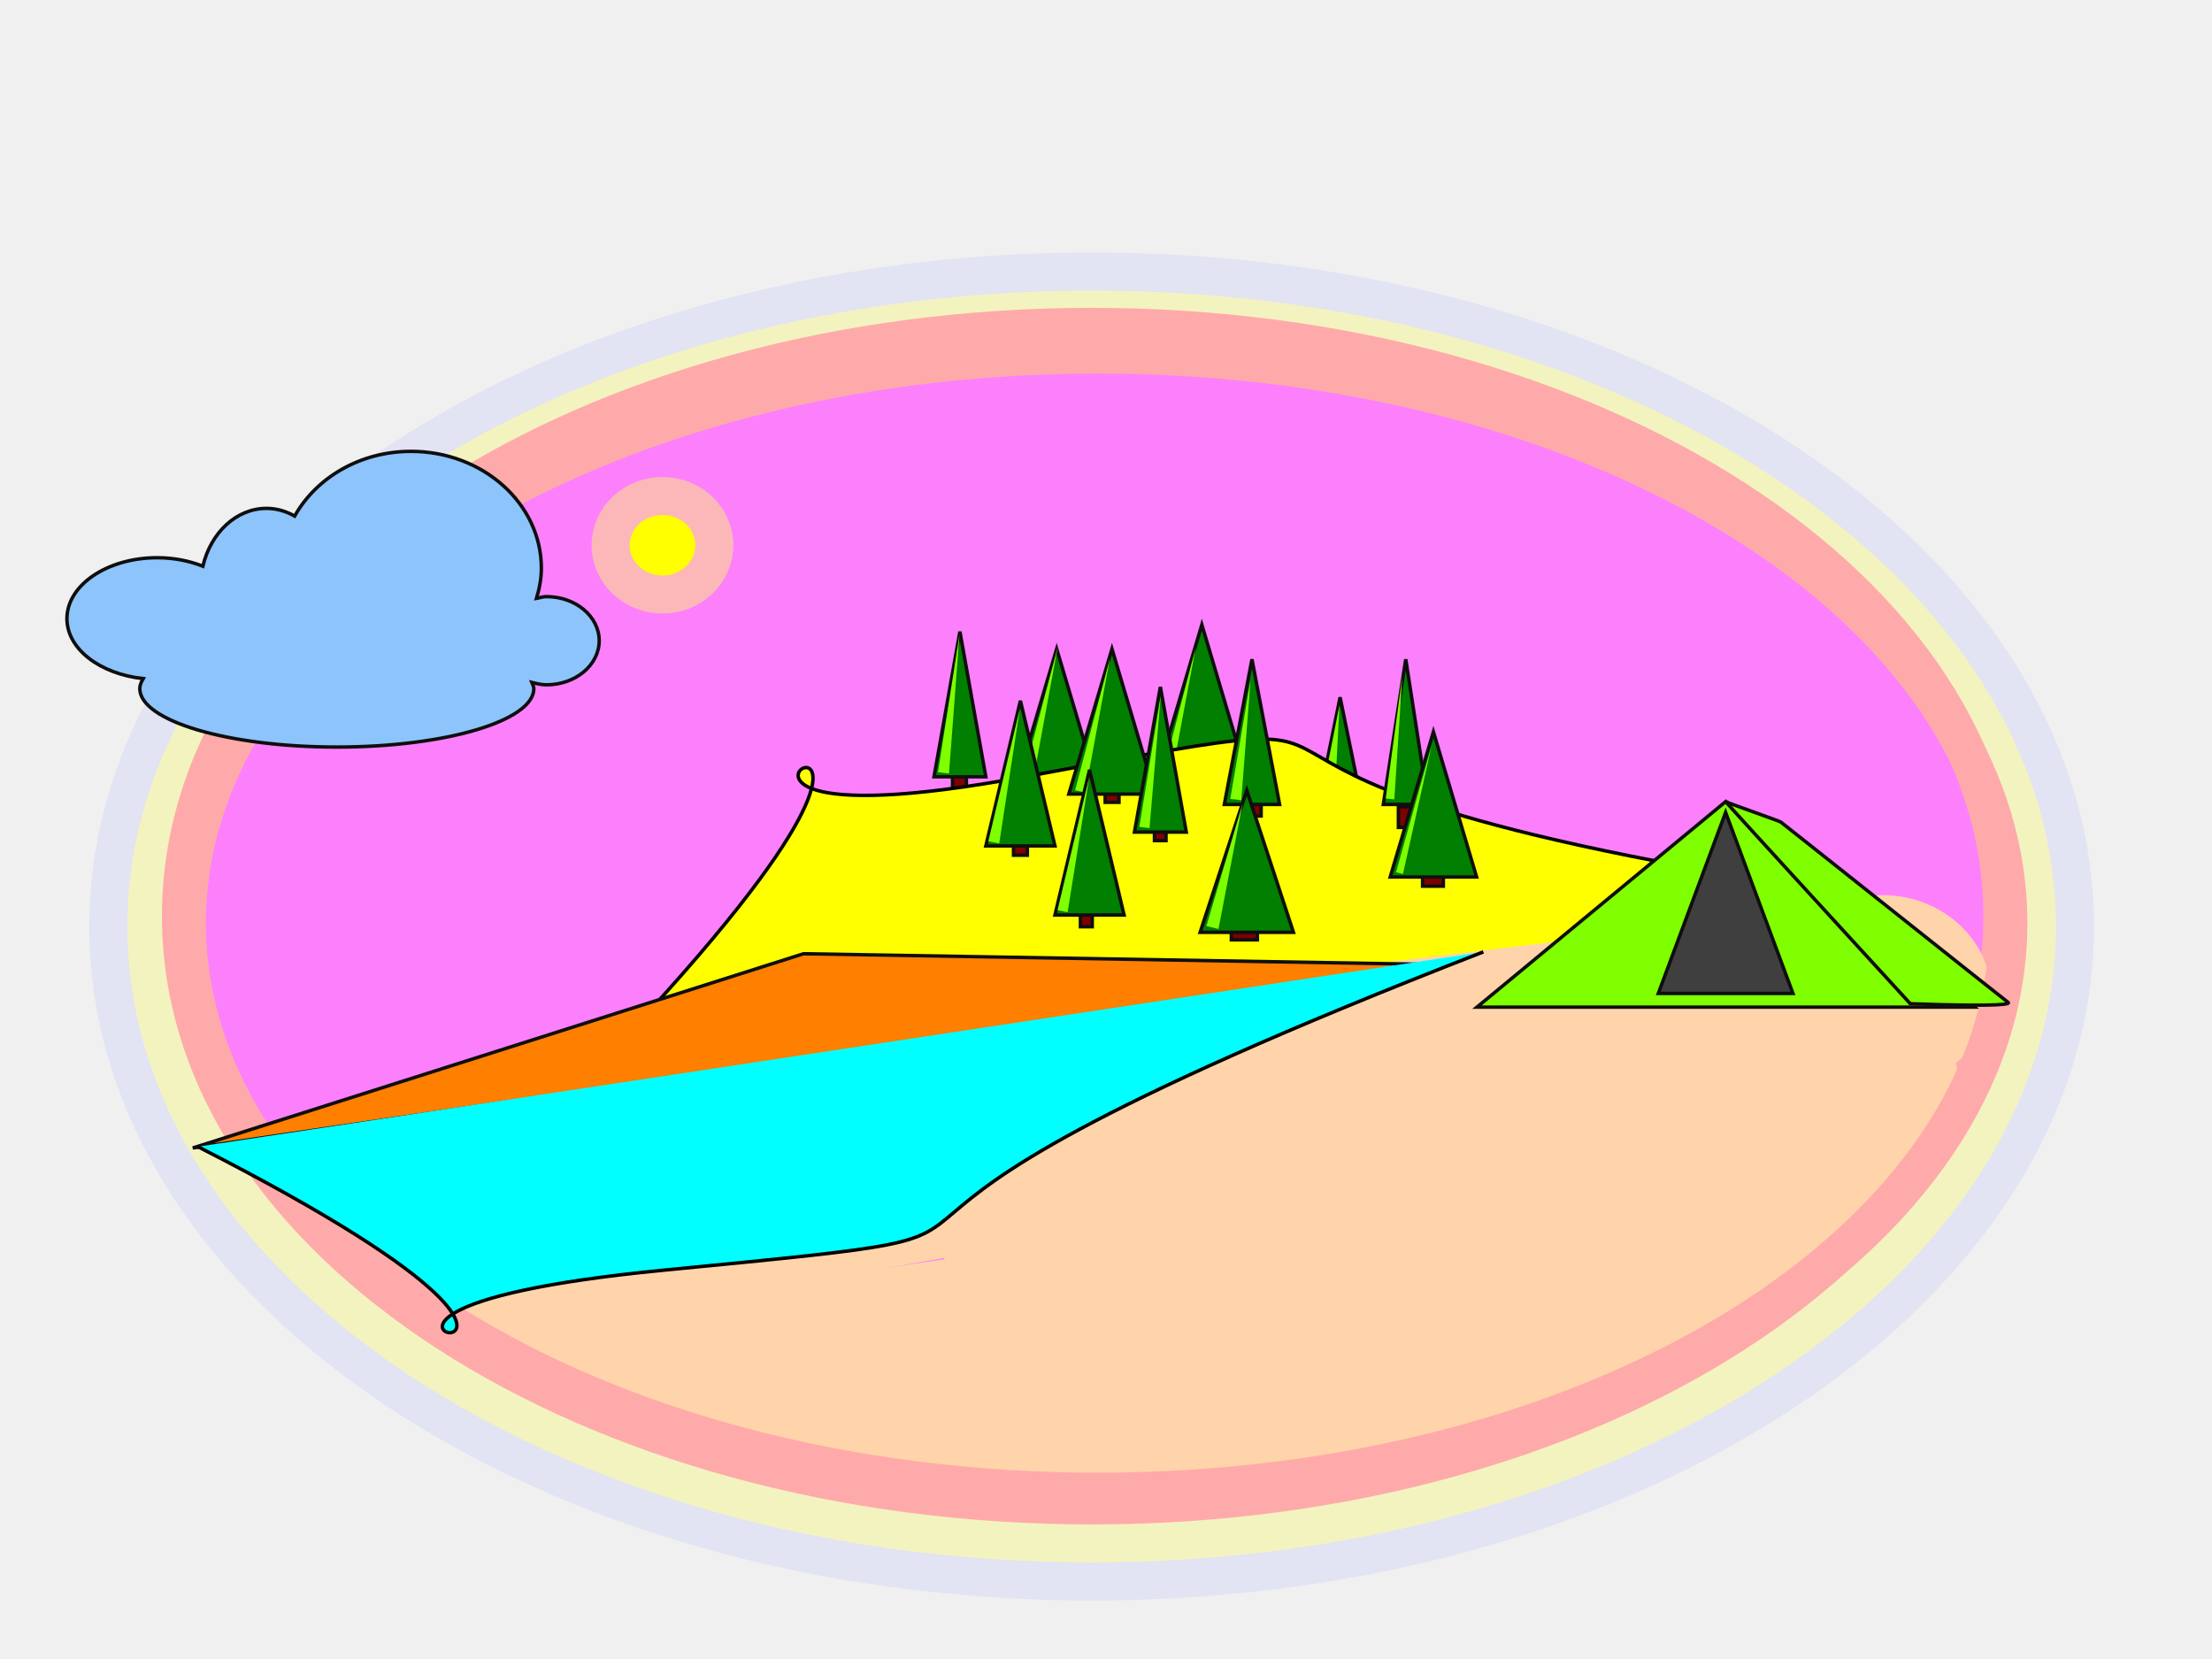
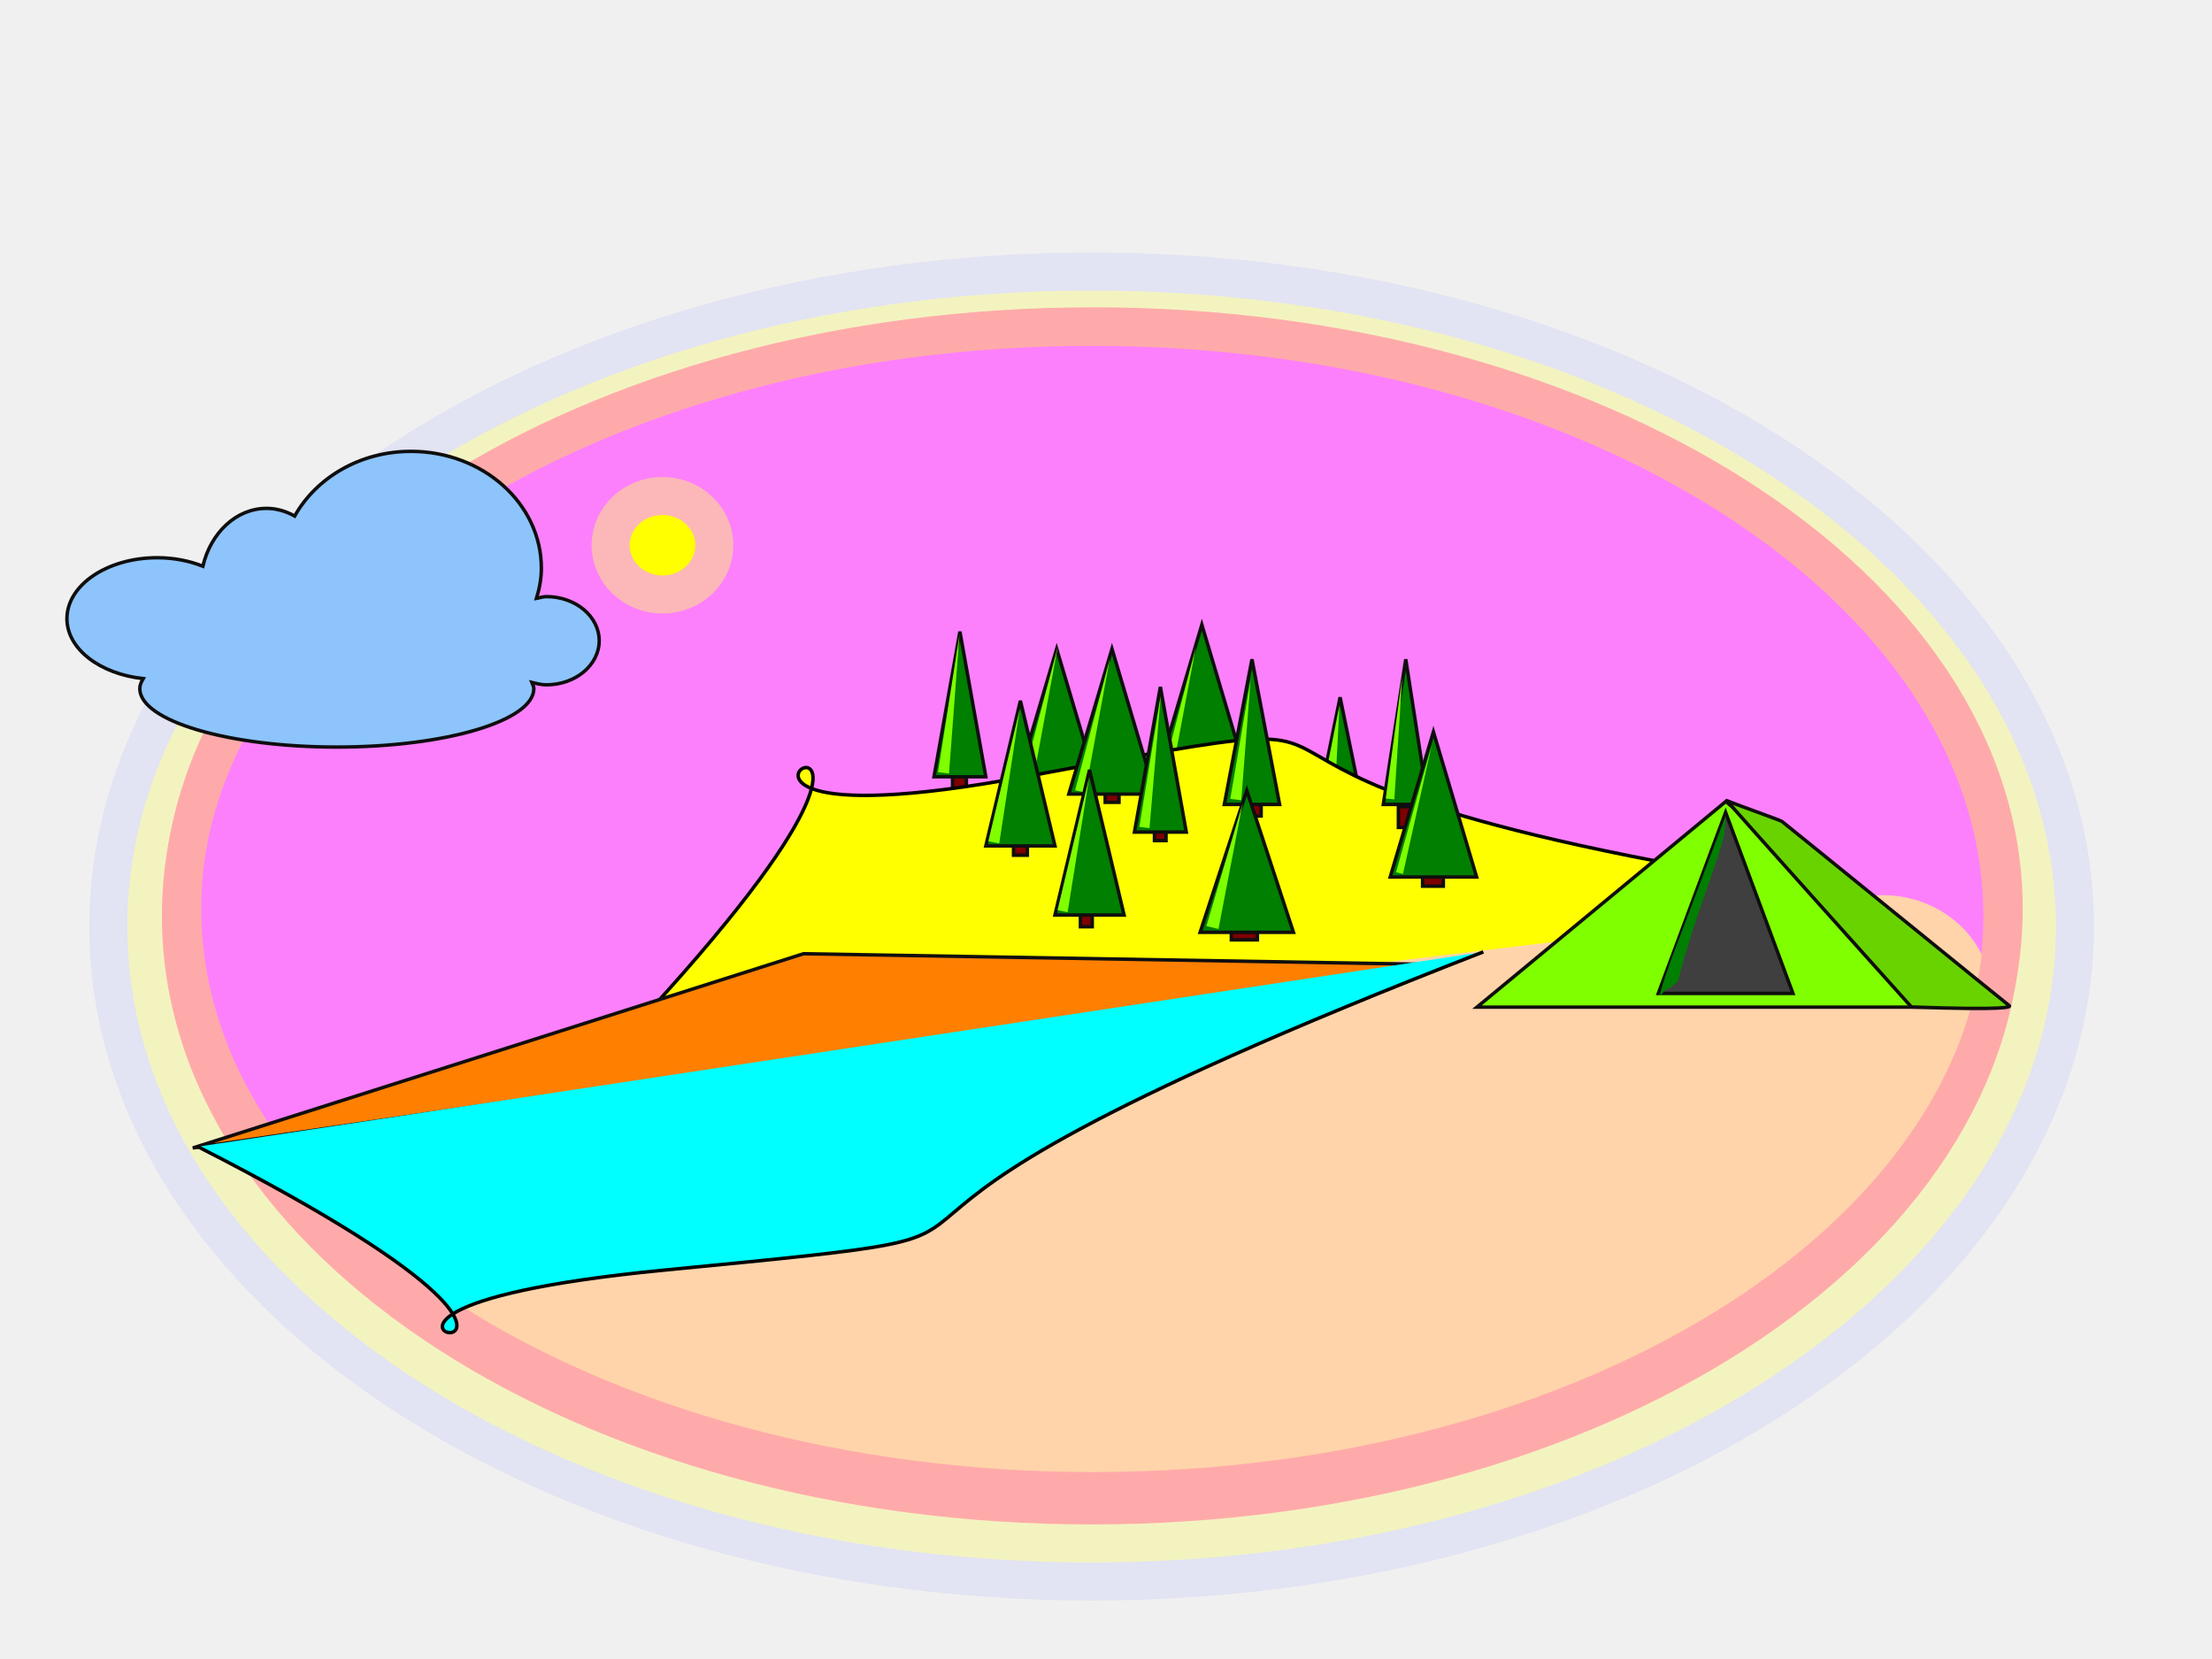
<svg xmlns="http://www.w3.org/2000/svg" width="640" height="480">
  <g stroke="null">
-     <ellipse fill="#ffff00" stroke-width="11" stroke-dasharray="null" stroke-linejoin="null" stroke-linecap="null" cx="315.844" cy="268.066" id="svg_44" rx="284.5" ry="189.5" stroke="#aaadff" opacity="0.2" />
-     <ellipse fill="#fc80fc" stroke-width="11" stroke-dasharray="null" stroke-linejoin="null" stroke-linecap="null" cx="315.844" cy="265.066" id="svg_43" rx="263.5" ry="170.5" stroke="#ffaaaa" />
-     <rect fill="#ffd4aa" stroke-width="0" stroke-dasharray="null" stroke-linejoin="null" stroke-linecap="null" x="143.234" y="286.273" width="398.91" height="65" id="svg_49" transform="rotate(-9.940592 342.6894,318.7735) " stroke="#0f0e0e" />
-     <rect fill="#7f0000" stroke-width="null" stroke-dasharray="null" stroke-linejoin="null" stroke-linecap="null" x="275.6" y="224.4" width="4" height="5" id="svg_31" stroke="#0f0e0e" />
-     <path fill="#007f00" stroke-width="null" stroke-dasharray="null" stroke-linejoin="null" stroke-linecap="null" d="m375.232,262.75l12.5,-61l12.5,61l-25,0z" id="svg_24" stroke="#0f0e0e" />
-     <path fill="#007f00" stroke-width="null" stroke-dasharray="null" stroke-linejoin="null" stroke-linecap="null" d="m335.232,222.75l12.5,-42l12.5,42l-25,0z" id="svg_20" stroke="#0f0e0e" />
-     <path fill="#007f00" stroke-width="null" stroke-dasharray="null" stroke-linejoin="null" stroke-linecap="null" d="m293.232,229.75l12.5,-42l12.5,42l-25,0z" id="svg_16" stroke="#0f0e0e" />
-     <path id="svg_12" transform="rotate(12.63643 341.6436,206.6261) " fill="#7fff00" stroke-width="0" stroke-dasharray="null" stroke-linejoin="null" stroke-linecap="null" d="m340.269,226.408l1.375,-39.563l1.375,39.563l-2.75,0l-0,0l0,0z" stroke="#0f0e0e" />
-     <path id="svg_39" transform="rotate(7.052005 386.3709,213.5755) " fill="#7fff00" stroke-width="0" stroke-dasharray="null" stroke-linejoin="null" stroke-linecap="null" d="m384.984,223.203l1.387,-19.254l1.387,19.254l-2.773,0l-0,0z" stroke="#0f0e0e" />
-     <path fill="#ffff00" d="m548.6,260.545c-251.675,-35.879 -108.29,-62.533 -251.675,-35.879c-143.384,26.653 13.035,-60.482 -121.325,80.985" id="svg_5" stroke="#000000" />
-     <ellipse fill="#ffd4aa" stroke-width="0" stroke-dasharray="null" stroke-linejoin="null" stroke-linecap="null" cx="174.091" cy="385.827" id="svg_55" rx="84.089" ry="20.435" transform="rotate(25.98764 174.0912,385.8273) " stroke="#0f0e0e" />
-     <ellipse fill="#ffd4aa" stroke-width="0" stroke-dasharray="null" stroke-linejoin="null" stroke-linecap="null" cx="546.521" cy="286.111" rx="26.872" ry="29.743" transform="rotate(-73.85461 546.5214,286.1108) " id="svg_60" stroke="#0f0e0e" />
-     <path fill="#7fff00" stroke-width="null" stroke-dasharray="null" stroke-linejoin="null" stroke-linecap="null" d="m427.327,291.396l72,-59.5l72,59.5l-144,0z" id="svg_8" stroke="#0f0e0e" />
-     <path fill="#3f3f3f" stroke-width="null" stroke-dasharray="null" stroke-linejoin="null" stroke-linecap="null" d="m479.801,287.426l19.477,-52.369l19.477,52.369l-38.954,0z" id="svg_11" transform="rotate(-0.001314205 499.2775,261.2416) " stroke="#0f0e0e" />
-     <path fill="#007f00" stroke-width="null" stroke-dasharray="null" stroke-linejoin="null" stroke-linecap="null" d="m270.232,224.75l7.5,-42l7.5,42l-15,0l-0,0z" id="svg_13" stroke="#0f0e0e" />
-     <rect fill="#7f0000" stroke-width="null" stroke-dasharray="null" stroke-linejoin="null" stroke-linecap="null" x="293.244" y="242.442" width="4" height="5" id="svg_32" stroke="#0f0e0e" />
-     <path id="svg_9" transform="rotate(12.63643 301.7114,206.4735) " fill="#7fff00" stroke-width="0" stroke-dasharray="null" stroke-linejoin="null" stroke-linecap="null" d="m300.221,226.255l1.491,-39.563l1.491,39.563l-2.982,0l-0,0l0,0z" stroke="#0f0e0e" />
-     <path fill="#007f00" stroke-width="null" stroke-dasharray="null" stroke-linejoin="null" stroke-linecap="null" d="m285.232,244.75l10,-42l10,42l-20,0l-0,0z" id="svg_14" stroke="#0f0e0e" />
-     <rect id="svg_4" fill="#7f0000" stroke-width="null" stroke-dasharray="null" stroke-linejoin="null" stroke-linecap="null" x="319.763" y="227.136" width="4" height="5" stroke="#0f0e0e" />
-     <path fill="#007f00" stroke-width="null" stroke-dasharray="null" stroke-linejoin="null" stroke-linecap="null" d="m309.232,229.75l12.5,-42l12.5,42l-25,0z" id="svg_17" stroke="#0f0e0e" />
-     <rect fill="#7f0000" stroke-width="null" stroke-dasharray="null" stroke-linejoin="null" stroke-linecap="null" x="312.6" y="263.134" width="3.418" height="5" id="svg_33" stroke="#0f0e0e" />
-     <path id="svg_3" transform="rotate(12.63643 316.8395,209.6771) " fill="#7fff00" stroke-width="0" stroke-dasharray="null" stroke-linejoin="null" stroke-linecap="null" d="m315.349,229.459l1.491,-39.563l1.491,39.563l-2.982,0l-0,0l-0,0z" stroke="#0f0e0e" />
-     <path fill="#007f00" stroke-width="null" stroke-dasharray="null" stroke-linejoin="null" stroke-linecap="null" d="m305.232,264.75l10,-42l10,42l-20,0l-0,0z" id="svg_15" stroke="#0f0e0e" />
-     <rect fill="#7f0000" stroke-width="null" stroke-dasharray="null" stroke-linejoin="null" stroke-linecap="null" x="334.024" y="238.213" width="3.339" height="5" id="svg_34" stroke="#0f0e0e" />
-     <path fill="#007f00" stroke-width="null" stroke-dasharray="null" stroke-linejoin="null" stroke-linecap="null" d="m328.232,240.75l7.5,-42l7.5,42l-15,0z" id="svg_22" stroke="#0f0e0e" />
-     <rect id="svg_29" fill="#7f0000" stroke-width="null" stroke-dasharray="null" stroke-linejoin="null" stroke-linecap="null" x="359.89" y="231.094" width="5" height="5" stroke="#0f0e0e" />
-     <path fill="#007f00" stroke-width="null" stroke-dasharray="null" stroke-linejoin="null" stroke-linecap="null" d="m354.232,232.75l8,-42l8,42l-16,0z" id="svg_21" stroke="#0f0e0e" />
-     <path id="svg_28" transform="rotate(7.052005 359.6836,214.0561) " fill="#7fff00" stroke-width="0" stroke-dasharray="null" stroke-linejoin="null" stroke-linecap="null" d="m358.081,231.474l1.603,-34.835l1.603,34.835l-3.205,0l-0,0z" stroke="#0f0e0e" />
-     <rect id="svg_37" fill="#7f0000" stroke-width="null" stroke-dasharray="null" stroke-linejoin="null" stroke-linecap="null" x="356.264" y="266.931" width="7.531" height="5" stroke="#0f0e0e" />
-     <path fill="#007f00" stroke-width="null" stroke-dasharray="null" stroke-linejoin="null" stroke-linecap="null" d="m347.232,269.75l13.5,-41.051l13.5,41.051l-27,0z" id="svg_19" stroke="#0f0e0e" />
-     <path fill="#007f00" stroke-width="null" stroke-dasharray="null" stroke-linejoin="null" stroke-linecap="null" d="m400.232,232.75l6.5,-42l6.5,42l-13,0l0,0z" id="svg_25" stroke="#0f0e0e" />
-     <rect fill="#7f0000" stroke-width="null" stroke-dasharray="null" stroke-linejoin="null" stroke-linecap="null" x="404.6" y="233.4" width="5" height="6" id="svg_35" stroke="#0f0e0e" />
-     <rect fill="#7f0000" stroke-width="null" stroke-dasharray="null" stroke-linejoin="null" stroke-linecap="null" x="411.6" y="249.4" width="6" height="7" id="svg_36" stroke="#0f0e0e" />
-     <path fill="#007f00" stroke-width="null" stroke-dasharray="null" stroke-linejoin="null" stroke-linecap="null" d="m402.232,253.75l12.5,-42l12.5,42l-25,0z" id="svg_23" stroke="#0f0e0e" />
-     <polygon fill="#ffffff" id="svg_10" stroke="null" />
-     <polygon fill="#ffffff" id="svg_18" stroke="null" />
-     <path transform="rotate(6.597157 275.2961,203.647) " id="svg_1" fill="#7fff00" stroke-width="0" stroke-dasharray="null" stroke-linejoin="null" stroke-linecap="null" d="m273.694,223.753l1.602,-40.213l1.602,40.213l-3.205,0l0,0l-0,0z" stroke="#0f0e0e" />
-     <path id="svg_2" transform="rotate(11.04101 291.321,224.3027) " fill="#7fff00" stroke-width="0" stroke-dasharray="null" stroke-linejoin="null" stroke-linecap="null" d="m289.716,244.084l1.605,-39.563l1.605,39.563l-3.21,0l-0,0z" stroke="#0f0e0e" />
-     <path id="svg_26" transform="rotate(7.052005 333.4789,220.3424) " fill="#7fff00" stroke-width="0" stroke-dasharray="null" stroke-linejoin="null" stroke-linecap="null" d="m331.994,239.566l1.485,-38.446l1.485,38.446l-2.97,0l-0,0l0,0z" stroke="#0f0e0e" />
-     <path id="svg_27" transform="rotate(11.24843 311.3081,244.1714) " fill="#7fff00" stroke-width="0" stroke-dasharray="null" stroke-linejoin="null" stroke-linecap="null" d="m309.819,264.022l1.489,-39.701l1.489,39.701l-2.978,0l-0,0z" stroke="#0f0e0e" />
-     <path id="svg_38" transform="rotate(13.6808 355.1595,250.4359) " fill="#7fff00" stroke-width="0" stroke-dasharray="null" stroke-linejoin="null" stroke-linecap="null" d="m353.36,268.883l1.8,-36.894l1.8,36.894l-3.599,0l-0,0z" stroke="#0f0e0e" />
-     <path id="svg_40" transform="rotate(5.722284 403.9425,213.6107) " fill="#7fff00" stroke-width="0" stroke-dasharray="null" stroke-linejoin="null" stroke-linecap="null" d="m402.695,231.244l1.248,-35.267l1.248,35.267l-2.496,0l-0,0l0,0z" stroke="#0f0e0e" />
-     <path id="svg_41" transform="rotate(14.1485 409.5721,234.1501) " fill="#7fff00" stroke-width="0" stroke-dasharray="null" stroke-linejoin="null" stroke-linecap="null" d="m408.539,253.203l1.033,-38.106l1.033,38.106l-2.065,0l-0,0z" stroke="#0f0e0e" />
-     <rect fill="#ffd4aa" stroke-width="0" stroke-dasharray="null" stroke-linejoin="null" stroke-linecap="null" x="276.661" y="342.523" width="196.267" height="65" transform="rotate(-9.940592 374.795,375.023) " id="svg_50" stroke="#0f0e0e" />
-     <rect fill="#ffd4aa" stroke-width="0" stroke-dasharray="null" stroke-linejoin="null" stroke-linecap="null" x="221.488" y="332.271" width="29.134" height="104.57" transform="rotate(81.59189 236.0554,384.5558) " id="svg_51" stroke="#0f0e0e" />
-     <rect fill="#ffd4aa" stroke-width="0" stroke-dasharray="null" stroke-linejoin="null" stroke-linecap="null" x="271.488" y="346.271" width="29.134" height="104.57" transform="rotate(81.59189 286.0554,398.5558) " stroke="#0f0e0e" id="svg_52" />
-     <rect fill="#ffd4aa" stroke-width="0" stroke-dasharray="null" stroke-linejoin="null" stroke-linecap="null" x="453.843" y="292.653" width="40.016" height="104.57" transform="rotate(81.59189 473.851,344.9382) " id="svg_53" stroke="#0f0e0e" />
-     <rect fill="#ffd4aa" stroke-width="0" stroke-dasharray="null" stroke-linejoin="null" stroke-linecap="null" x="430.843" y="311.653" width="40.016" height="104.57" transform="rotate(81.59189 450.851,363.9382) " stroke="#0f0e0e" id="svg_54" />
-     <ellipse fill="#ffd4aa" stroke-width="0" stroke-dasharray="null" stroke-linejoin="null" stroke-linecap="null" cx="340.283" cy="411.125" rx="102.556" ry="20.435" transform="rotate(-2.956231 340.2832,411.1249) " id="svg_57" stroke="#0f0e0e" />
-     <ellipse fill="#ffd4aa" stroke-width="0" stroke-dasharray="null" stroke-linejoin="null" stroke-linecap="null" cx="471.728" cy="377.553" rx="57.901" ry="20.435" transform="rotate(-24.53951 471.7281,377.5532) " id="svg_58" stroke="#0f0e0e" />
-     <ellipse fill="#ffd4aa" stroke-width="0" stroke-dasharray="null" stroke-linejoin="null" stroke-linecap="null" cx="520.478" cy="341.553" rx="57.901" ry="20.435" transform="rotate(-41.08355 520.4781,341.5532) " stroke="#0f0e0e" id="svg_59" />
-     <ellipse fill="none" stroke-width="11" stroke-dasharray="null" stroke-linejoin="null" stroke-linecap="null" cx="317.58" cy="267.087" rx="263.5" ry="164.5" id="svg_61" stroke="#ffaaaa" />
-     <path fill="#ff7f00" stroke-width="null" stroke-dasharray="null" stroke-linejoin="null" stroke-linecap="null" d="m51.663,305.786l182.999,-30l182.999,30l-365.998,0l0,0z" id="svg_7" transform="rotate(-8.332299 234.6615,290.7864) " stroke="#0f0e0e" />
-     <path fill="#00ffff" d="m435.224,321.952c-252.516,30.197 -108.652,52.629 -252.516,30.197c-143.864,-22.432 13.079,50.903 -121.731,-68.159" id="svg_6" transform="rotate(-14.40873 248.1,322.6226) " stroke="#000000" />
-     <path fill="#7fff00" stroke-width="null" stroke-dasharray="null" stroke-linejoin="null" stroke-linecap="null" d="m552.71,290.407c27.892,0.984 28.888,0 28.291,-0.394c-0.598,-0.394 -65.148,-51.766 -65.746,-52.159c-0.598,-0.394 -15.341,-5.511 -15.938,-5.905c-0.598,-0.394 53.393,58.458 53.393,58.458l0,-0z" id="svg_30" stroke="#0f0e0e" />
-     <ellipse fill="#ffff00" stroke="#fcb8b8" stroke-width="11" stroke-dasharray="null" stroke-linejoin="null" stroke-linecap="null" cx="191.675" cy="157.758" id="svg_62" rx="15" ry="14.25" />
-     <path id="svg_42" d="m118.912,130.594c-14.771,0 -27.449,7.66 -33.655,18.718c-2.479,-1.384 -5.212,-2.222 -8.13,-2.222c-8.823,0 -16.165,7.098 -18.435,16.733c-3.873,-1.531 -8.377,-2.458 -13.188,-2.458c-14.432,0 -26.139,7.896 -26.139,17.631c0,8.787 9.601,16.011 22.074,17.347c-0.559,0.948 -0.993,1.888 -0.993,2.883c0,9.32 25.535,16.922 57.006,16.922c31.47,0 57.006,-7.602 57.006,-16.922c0,-0.627 -0.389,-1.187 -0.614,-1.796c1.378,0.343 2.743,0.709 4.254,0.709c8.419,0 15.268,-5.72 15.268,-12.762c0,-7.042 -6.849,-12.762 -15.268,-12.762c-1.032,0 -1.909,0.356 -2.883,0.52c0.852,-2.816 1.418,-5.689 1.418,-8.745c0,-18.641 -16.874,-33.797 -37.72,-33.797l-0,-0l0,-0z" stroke-linecap="null" stroke-linejoin="null" stroke-dasharray="null" stroke-width="null" fill="#8dc4fc" stroke="#0f0e0e" />
+     <ellipse opacity="0.2" stroke="#aaadff" ry="189.5" rx="284.5" id="svg_44" cy="268.066" cx="315.844" stroke-linecap="null" stroke-linejoin="null" stroke-dasharray="null" stroke-width="11" fill="#ffff00" />
+     <ellipse stroke="#ffaaaa" ry="170.5" rx="263.5" id="svg_43" cy="265.066" cx="315.844" stroke-linecap="null" stroke-linejoin="null" stroke-dasharray="null" stroke-width="11" fill="#fc80fc" />
+     <rect stroke="#0f0e0e" transform="rotate(-9.940592 342.6894,318.7735) " id="svg_49" height="65" width="398.91" y="286.273" x="143.234" stroke-linecap="null" stroke-linejoin="null" stroke-dasharray="null" stroke-width="0" fill="#ffd4aa" />
+     <rect stroke="#0f0e0e" id="svg_31" height="5" width="4" y="224.4" x="275.6" stroke-linecap="null" stroke-linejoin="null" stroke-dasharray="null" stroke-width="null" fill="#7f0000" />
+     <path stroke="#0f0e0e" id="svg_24" d="m375.232,262.75l12.5,-61l12.5,61l-25,0z" stroke-linecap="null" stroke-linejoin="null" stroke-dasharray="null" stroke-width="null" fill="#007f00" />
+     <path stroke="#0f0e0e" id="svg_20" d="m335.232,222.75l12.5,-42l12.5,42l-25,0z" stroke-linecap="null" stroke-linejoin="null" stroke-dasharray="null" stroke-width="null" fill="#007f00" />
+     <path stroke="#0f0e0e" id="svg_16" d="m293.232,229.75l12.5,-42l12.5,42l-25,0z" stroke-linecap="null" stroke-linejoin="null" stroke-dasharray="null" stroke-width="null" fill="#007f00" />
+     <path stroke="#0f0e0e" d="m340.269,226.408l1.375,-39.563l1.375,39.563l-2.75,0l-0,0l0,0z" stroke-linecap="null" stroke-linejoin="null" stroke-dasharray="null" stroke-width="0" fill="#7fff00" transform="rotate(12.63643 341.6436,206.6261) " id="svg_12" />
+     <path stroke="#0f0e0e" d="m384.984,223.203l1.387,-19.254l1.387,19.254l-2.773,0l-0,0z" stroke-linecap="null" stroke-linejoin="null" stroke-dasharray="null" stroke-width="0" fill="#7fff00" transform="rotate(7.052005 386.3709,213.5755) " id="svg_39" />
+     <path stroke="#000000" id="svg_5" d="m548.6,260.545c-251.675,-35.879 -108.29,-62.533 -251.675,-35.879c-143.384,26.653 13.035,-60.482 -121.325,80.985" fill="#ffff00" />
+     <ellipse stroke="#0f0e0e" transform="rotate(25.98764 174.0912,385.8273) " ry="20.435" rx="84.089" id="svg_55" cy="385.827" cx="174.091" stroke-linecap="null" stroke-linejoin="null" stroke-dasharray="null" stroke-width="0" fill="#ffd4aa" />
+     <ellipse stroke="#0f0e0e" id="svg_60" transform="rotate(-73.85461 546.5214,286.1108) " ry="29.743" rx="26.872" cy="286.111" cx="546.521" stroke-linecap="null" stroke-linejoin="null" stroke-dasharray="null" stroke-width="0" fill="#ffd4aa" />
+     <path stroke="#0f0e0e" id="svg_8" d="m427.327,291.396l72,-59.5l72,59.5l-144,0z" stroke-linecap="null" stroke-linejoin="null" stroke-dasharray="null" stroke-width="null" fill="#7fff00" />
+     <path stroke="#0f0e0e" transform="rotate(-0.001314205 499.2775,261.2416) " id="svg_11" d="m479.801,287.426l19.477,-52.369l19.477,52.369l-38.954,0z" stroke-linecap="null" stroke-linejoin="null" stroke-dasharray="null" stroke-width="null" fill="#3f3f3f" />
+     <path stroke="#0f0e0e" id="svg_13" d="m270.232,224.75l7.5,-42l7.5,42l-15,0l-0,0z" stroke-linecap="null" stroke-linejoin="null" stroke-dasharray="null" stroke-width="null" fill="#007f00" />
+     <rect stroke="#0f0e0e" id="svg_32" height="5" width="4" y="242.442" x="293.244" stroke-linecap="null" stroke-linejoin="null" stroke-dasharray="null" stroke-width="null" fill="#7f0000" />
+     <path stroke="#0f0e0e" d="m300.221,226.255l1.491,-39.563l1.491,39.563l-2.982,0l-0,0l0,0z" stroke-linecap="null" stroke-linejoin="null" stroke-dasharray="null" stroke-width="0" fill="#7fff00" transform="rotate(12.63643 301.7114,206.4735) " id="svg_9" />
+     <path stroke="#0f0e0e" id="svg_14" d="m285.232,244.75l10,-42l10,42l-20,0l-0,0z" stroke-linecap="null" stroke-linejoin="null" stroke-dasharray="null" stroke-width="null" fill="#007f00" />
+     <rect stroke="#0f0e0e" height="5" width="4" y="227.136" x="319.763" stroke-linecap="null" stroke-linejoin="null" stroke-dasharray="null" stroke-width="null" fill="#7f0000" id="svg_4" />
+     <path stroke="#0f0e0e" id="svg_17" d="m309.232,229.75l12.5,-42l12.5,42l-25,0z" stroke-linecap="null" stroke-linejoin="null" stroke-dasharray="null" stroke-width="null" fill="#007f00" />
+     <rect stroke="#0f0e0e" id="svg_33" height="5" width="3.418" y="263.134" x="312.6" stroke-linecap="null" stroke-linejoin="null" stroke-dasharray="null" stroke-width="null" fill="#7f0000" />
+     <path stroke="#0f0e0e" d="m315.349,229.459l1.491,-39.563l1.491,39.563l-2.982,0l-0,0l-0,0z" stroke-linecap="null" stroke-linejoin="null" stroke-dasharray="null" stroke-width="0" fill="#7fff00" transform="rotate(12.63643 316.8395,209.6771) " id="svg_3" />
+     <path stroke="#0f0e0e" id="svg_15" d="m305.232,264.75l10,-42l10,42l-20,0l-0,0z" stroke-linecap="null" stroke-linejoin="null" stroke-dasharray="null" stroke-width="null" fill="#007f00" />
+     <rect stroke="#0f0e0e" id="svg_34" height="5" width="3.339" y="238.213" x="334.024" stroke-linecap="null" stroke-linejoin="null" stroke-dasharray="null" stroke-width="null" fill="#7f0000" />
+     <path stroke="#0f0e0e" id="svg_22" d="m328.232,240.75l7.5,-42l7.5,42l-15,0z" stroke-linecap="null" stroke-linejoin="null" stroke-dasharray="null" stroke-width="null" fill="#007f00" />
+     <rect stroke="#0f0e0e" height="5" width="5" y="231.094" x="359.89" stroke-linecap="null" stroke-linejoin="null" stroke-dasharray="null" stroke-width="null" fill="#7f0000" id="svg_29" />
+     <path stroke="#0f0e0e" id="svg_21" d="m354.232,232.75l8,-42l8,42l-16,0z" stroke-linecap="null" stroke-linejoin="null" stroke-dasharray="null" stroke-width="null" fill="#007f00" />
+     <path stroke="#0f0e0e" d="m358.081,231.474l1.603,-34.835l1.603,34.835l-3.205,0l-0,0z" stroke-linecap="null" stroke-linejoin="null" stroke-dasharray="null" stroke-width="0" fill="#7fff00" transform="rotate(7.052005 359.6836,214.0561) " id="svg_28" />
+     <rect stroke="#0f0e0e" height="5" width="7.531" y="266.931" x="356.264" stroke-linecap="null" stroke-linejoin="null" stroke-dasharray="null" stroke-width="null" fill="#7f0000" id="svg_37" />
+     <path stroke="#0f0e0e" id="svg_19" d="m347.232,269.75l13.5,-41.051l13.5,41.051l-27,0z" stroke-linecap="null" stroke-linejoin="null" stroke-dasharray="null" stroke-width="null" fill="#007f00" />
+     <path stroke="#0f0e0e" id="svg_25" d="m400.232,232.75l6.5,-42l6.5,42l-13,0l0,0z" stroke-linecap="null" stroke-linejoin="null" stroke-dasharray="null" stroke-width="null" fill="#007f00" />
+     <rect stroke="#0f0e0e" id="svg_35" height="6" width="5" y="233.4" x="404.6" stroke-linecap="null" stroke-linejoin="null" stroke-dasharray="null" stroke-width="null" fill="#7f0000" />
+     <rect stroke="#0f0e0e" id="svg_36" height="7" width="6" y="249.4" x="411.6" stroke-linecap="null" stroke-linejoin="null" stroke-dasharray="null" stroke-width="null" fill="#7f0000" />
+     <path stroke="#0f0e0e" id="svg_23" d="m402.232,253.75l12.5,-42l12.5,42l-25,0z" stroke-linecap="null" stroke-linejoin="null" stroke-dasharray="null" stroke-width="null" fill="#007f00" />
+     <polygon stroke="null" id="svg_10" fill="#ffffff" />
+     <polygon stroke="null" id="svg_18" fill="#ffffff" />
+     <path stroke="#0f0e0e" d="m273.694,223.753l1.602,-40.213l1.602,40.213l-3.205,0l0,0l-0,0z" stroke-linecap="null" stroke-linejoin="null" stroke-dasharray="null" stroke-width="0" fill="#7fff00" id="svg_1" transform="rotate(6.597157 275.2961,203.647) " />
+     <path stroke="#0f0e0e" d="m289.716,244.084l1.605,-39.563l1.605,39.563l-3.21,0l-0,0z" stroke-linecap="null" stroke-linejoin="null" stroke-dasharray="null" stroke-width="0" fill="#7fff00" transform="rotate(11.04101 291.321,224.3027) " id="svg_2" />
+     <path stroke="#0f0e0e" d="m331.994,239.566l1.485,-38.446l1.485,38.446l-2.97,0l-0,0l0,0z" stroke-linecap="null" stroke-linejoin="null" stroke-dasharray="null" stroke-width="0" fill="#7fff00" transform="rotate(7.052005 333.4789,220.3424) " id="svg_26" />
+     <path stroke="#0f0e0e" d="m309.819,264.022l1.489,-39.701l1.489,39.701l-2.978,0l-0,0z" stroke-linecap="null" stroke-linejoin="null" stroke-dasharray="null" stroke-width="0" fill="#7fff00" transform="rotate(11.24843 311.3081,244.1714) " id="svg_27" />
+     <path stroke="#0f0e0e" d="m353.36,268.883l1.8,-36.894l1.8,36.894l-3.599,0l-0,0z" stroke-linecap="null" stroke-linejoin="null" stroke-dasharray="null" stroke-width="0" fill="#7fff00" transform="rotate(13.6808 355.1595,250.4359) " id="svg_38" />
+     <path stroke="#0f0e0e" d="m402.695,231.244l1.248,-35.267l1.248,35.267l-2.496,0l-0,0l0,0z" stroke-linecap="null" stroke-linejoin="null" stroke-dasharray="null" stroke-width="0" fill="#7fff00" transform="rotate(5.722284 403.9425,213.6107) " id="svg_40" />
+     <path stroke="#0f0e0e" d="m408.539,253.203l1.033,-38.106l1.033,38.106l-2.065,0l-0,0z" stroke-linecap="null" stroke-linejoin="null" stroke-dasharray="null" stroke-width="0" fill="#7fff00" transform="rotate(14.1485 409.5721,234.1501) " id="svg_41" />
+     <rect stroke="#0f0e0e" id="svg_50" transform="rotate(-9.940592 374.795,375.023) " height="65" width="196.267" y="342.523" x="276.661" stroke-linecap="null" stroke-linejoin="null" stroke-dasharray="null" stroke-width="0" fill="#ffd4aa" />
+     <rect stroke="#0f0e0e" id="svg_51" transform="rotate(81.59189 235.8666,383.2785) " height="104.57" width="31.716" y="330.993" x="220.008" stroke-linecap="null" stroke-linejoin="null" stroke-dasharray="null" stroke-width="0" fill="#ffd4aa" />
+     <rect id="svg_52" stroke="#0f0e0e" transform="rotate(81.59189 286.0554,398.5557) " height="104.57" width="29.134" y="346.271" x="271.488" stroke-linecap="null" stroke-linejoin="null" stroke-dasharray="null" stroke-width="0" fill="#ffd4aa" />
+     <rect stroke="#0f0e0e" id="svg_53" transform="rotate(81.59189 473.851,344.9382) " height="104.57" width="40.016" y="292.653" x="453.843" stroke-linecap="null" stroke-linejoin="null" stroke-dasharray="null" stroke-width="0" fill="#ffd4aa" />
+     <rect id="svg_54" stroke="#0f0e0e" transform="rotate(81.59189 450.851,363.9382) " height="104.57" width="40.016" y="311.653" x="430.843" stroke-linecap="null" stroke-linejoin="null" stroke-dasharray="null" stroke-width="0" fill="#ffd4aa" />
+     <ellipse stroke="#0f0e0e" id="svg_57" transform="rotate(-2.956231 340.2832,411.1249) " ry="20.435" rx="102.556" cy="411.125" cx="340.283" stroke-linecap="null" stroke-linejoin="null" stroke-dasharray="null" stroke-width="0" fill="#ffd4aa" />
+     <ellipse stroke="#0f0e0e" id="svg_58" transform="rotate(-24.53951 471.7281,377.5532) " ry="20.435" rx="57.901" cy="377.553" cx="471.728" stroke-linecap="null" stroke-linejoin="null" stroke-dasharray="null" stroke-width="0" fill="#ffd4aa" />
+     <ellipse id="svg_59" stroke="#0f0e0e" transform="rotate(-41.08355 520.4781,341.5532) " ry="20.435" rx="57.901" cy="341.553" cx="520.478" stroke-linecap="null" stroke-linejoin="null" stroke-dasharray="null" stroke-width="0" fill="#ffd4aa" />
+     <ellipse stroke="#ffaaaa" id="svg_61" ry="168.5" rx="263.5" cy="262.913" cx="316.235" stroke-linecap="null" stroke-linejoin="null" stroke-dasharray="null" stroke-width="11" fill="none" />
+     <path stroke="#0f0e0e" transform="rotate(-8.332299 234.6615,290.7864) " id="svg_7" d="m51.663,305.786l182.999,-30l182.999,30l-365.998,0l0,0z" stroke-linecap="null" stroke-linejoin="null" stroke-dasharray="null" stroke-width="null" fill="#ff7f00" />
+     <path stroke="#000000" transform="rotate(-14.40873 248.1,322.6226) " id="svg_6" d="m435.224,321.952c-252.516,30.197 -108.652,52.629 -252.516,30.197c-143.864,-22.432 13.079,50.903 -121.731,-68.159" fill="#00ffff" />
+     <path stroke="#0f0e0e" id="svg_30" d="m553.026,291.347c27.892,1.005 28.888,0 28.291,-0.402c-0.598,-0.402 -65.148,-52.878 -65.746,-53.28c-0.598,-0.402 -15.341,-5.63 -15.938,-6.032c-0.598,-0.402 53.393,59.714 53.393,59.714l0,-0z" stroke-linecap="null" stroke-linejoin="null" stroke-dasharray="null" stroke-width="null" fill="#69d300" />
+     <ellipse ry="14.25" rx="15" id="svg_62" cy="157.758" cx="191.675" stroke-linecap="null" stroke-linejoin="null" stroke-dasharray="null" stroke-width="11" stroke="#fcb8b8" fill="#ffff00" />
+     <path stroke="#0f0e0e" fill="#8dc4fc" stroke-width="null" stroke-dasharray="null" stroke-linejoin="null" stroke-linecap="null" d="m118.912,130.594c-14.771,0 -27.449,7.66 -33.655,18.718c-2.479,-1.384 -5.212,-2.222 -8.13,-2.222c-8.823,0 -16.165,7.098 -18.435,16.733c-3.873,-1.531 -8.377,-2.458 -13.188,-2.458c-14.432,0 -26.139,7.896 -26.139,17.631c0,8.787 9.601,16.011 22.074,17.347c-0.559,0.948 -0.993,1.888 -0.993,2.883c0,9.32 25.535,16.922 57.006,16.922c31.47,0 57.006,-7.602 57.006,-16.922c0,-0.627 -0.389,-1.187 -0.614,-1.796c1.378,0.343 2.743,0.709 4.254,0.709c8.419,0 15.268,-5.72 15.268,-12.762c0,-7.042 -6.849,-12.762 -15.268,-12.762c-1.032,0 -1.909,0.356 -2.883,0.52c0.852,-2.816 1.418,-5.689 1.418,-8.745c0,-18.641 -16.874,-33.797 -37.72,-33.797l-0,-0l0,-0z" id="svg_42" />
+     <path stroke="#0f0e0e" transform="rotate(110.6796 491.3572,262.6817) " id="svg_45" d="m468.541,263.222c0,0 0.751,-0.618 18.016,-0.961c17.266,-0.343 27.024,-1.578 26.664,-1.643c-0.36,-0.065 3.363,1.781 3.003,1.716c-0.36,-0.065 0.171,0.83 2.573,1.546c2.402,0.716 -12.722,0.921 -13.082,0.856c-0.36,-0.065 -41.678,-0.004 -42.038,-0.069c-0.36,-0.065 4.864,-1.445 4.864,-1.445z" stroke-linecap="null" stroke-linejoin="null" stroke-dasharray="null" stroke-width="0" fill="#007f00" />
  </g>
</svg>
